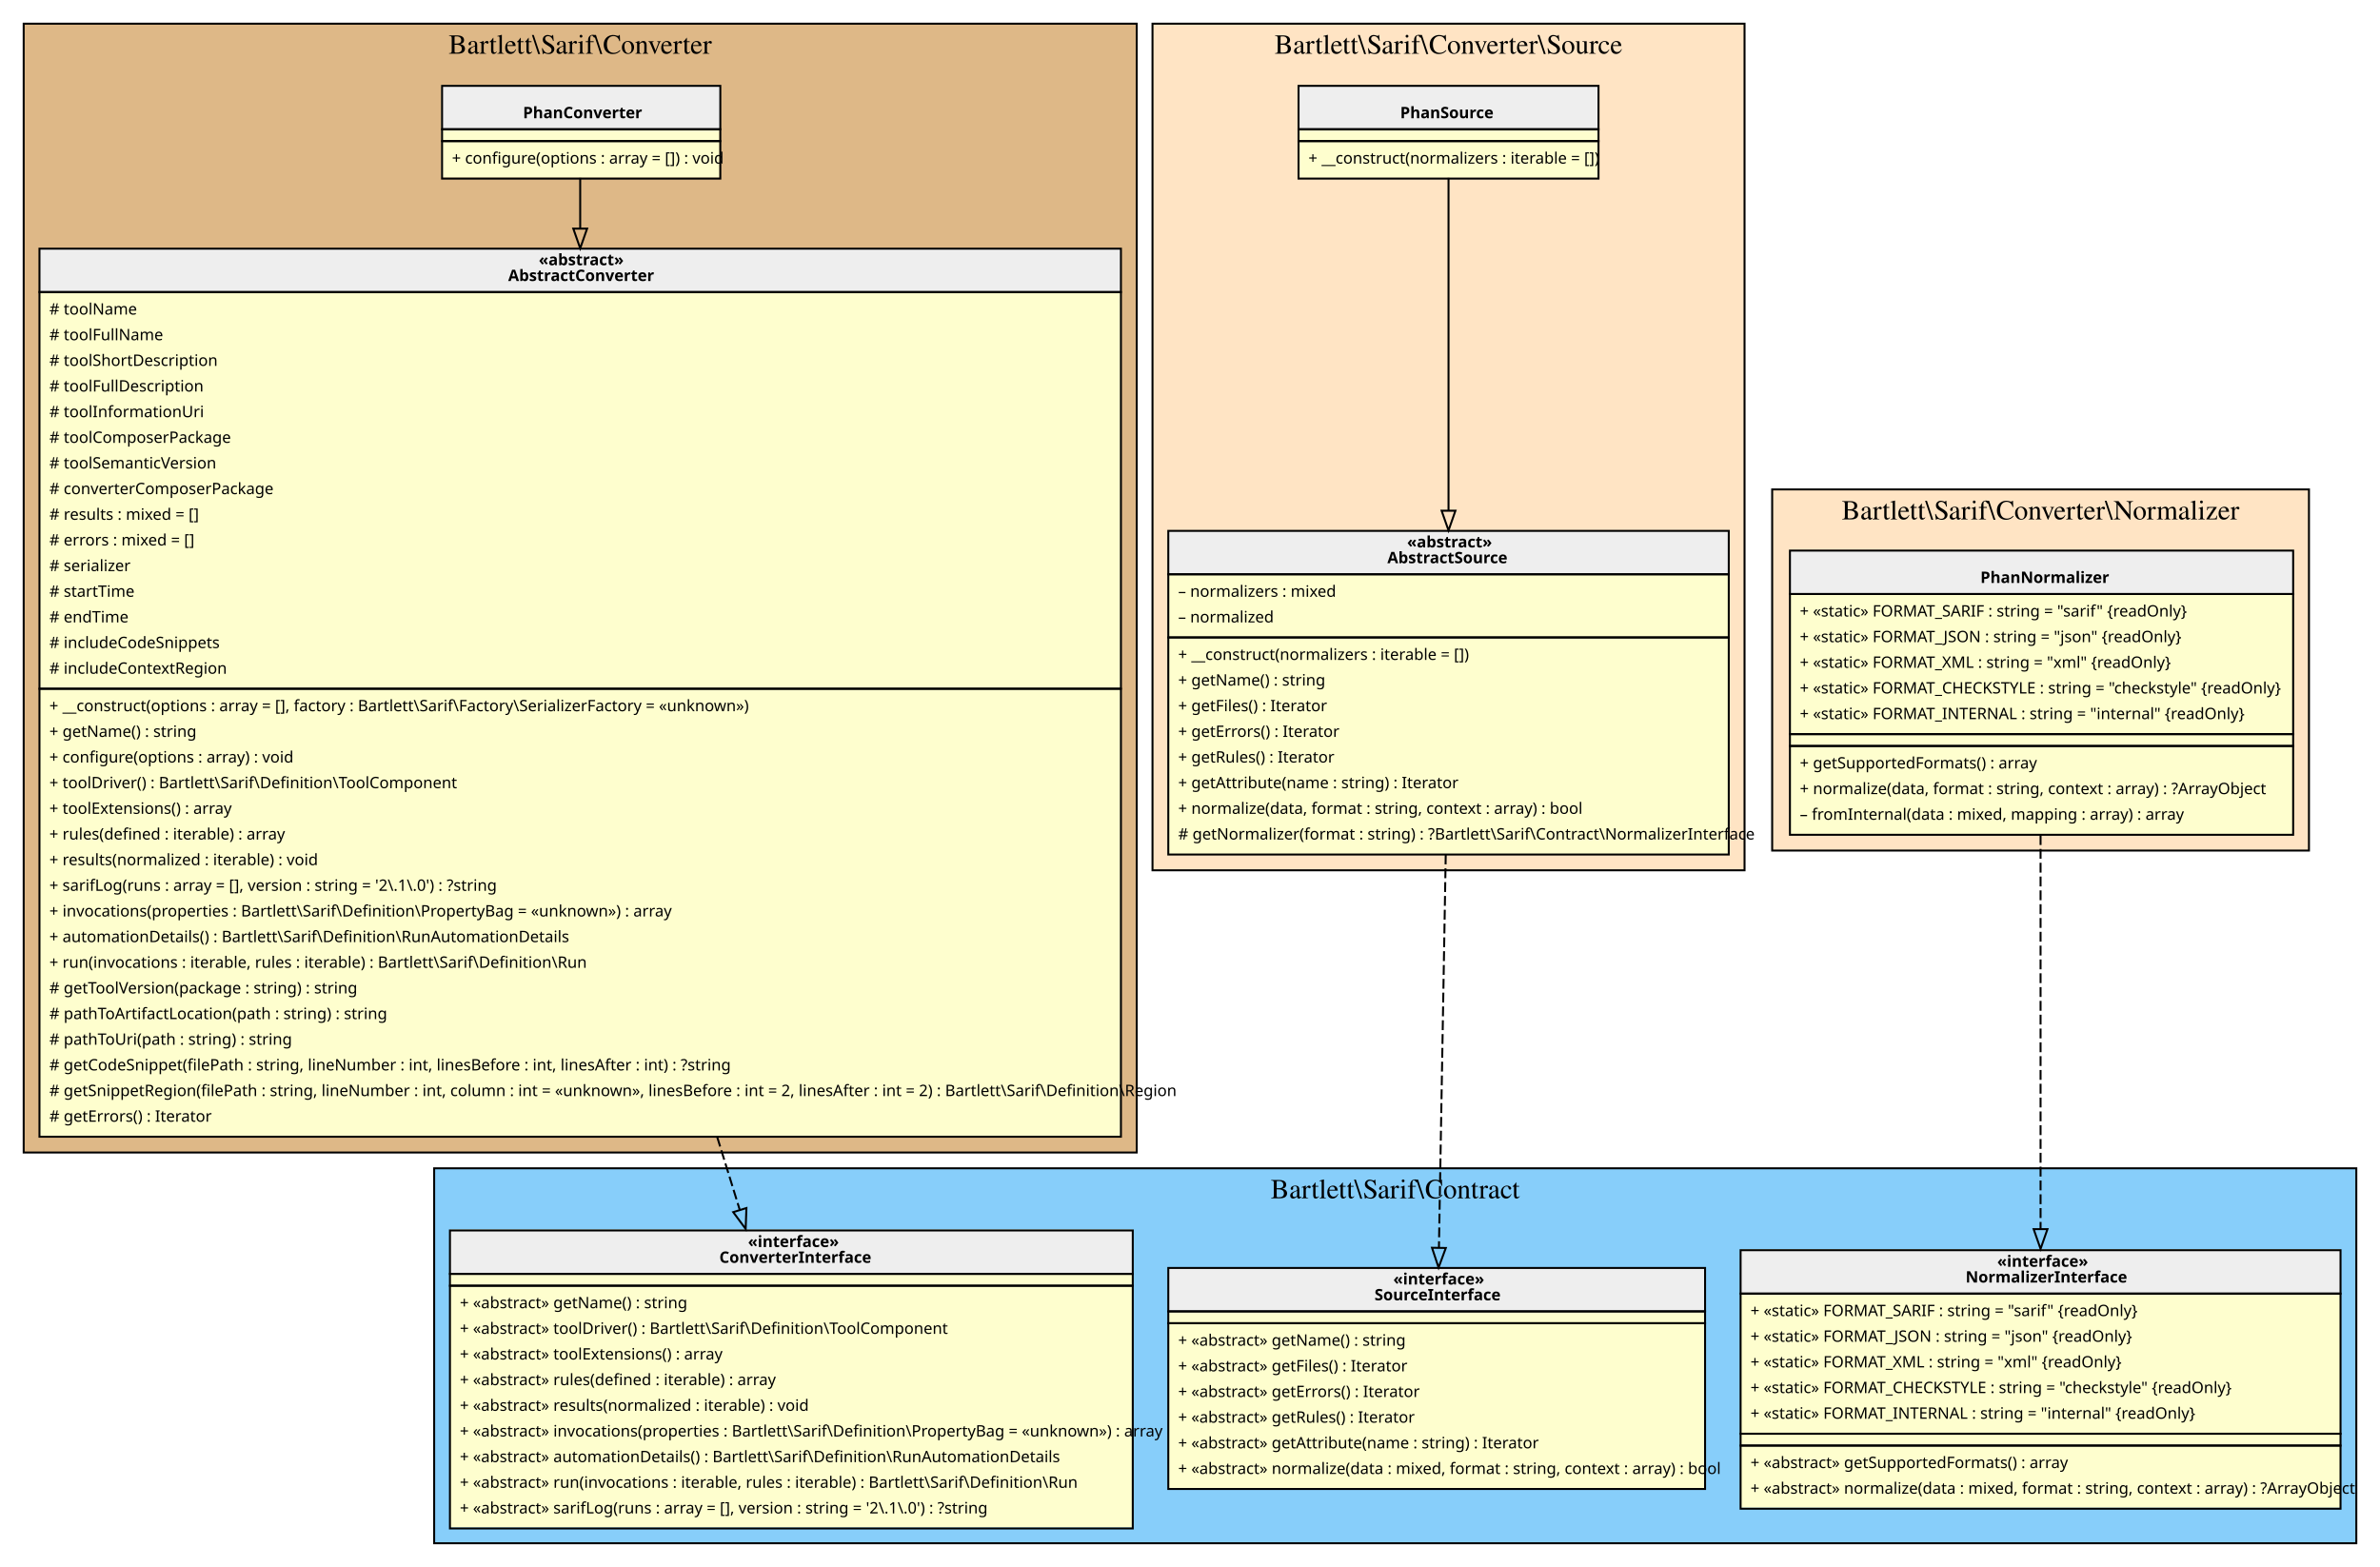
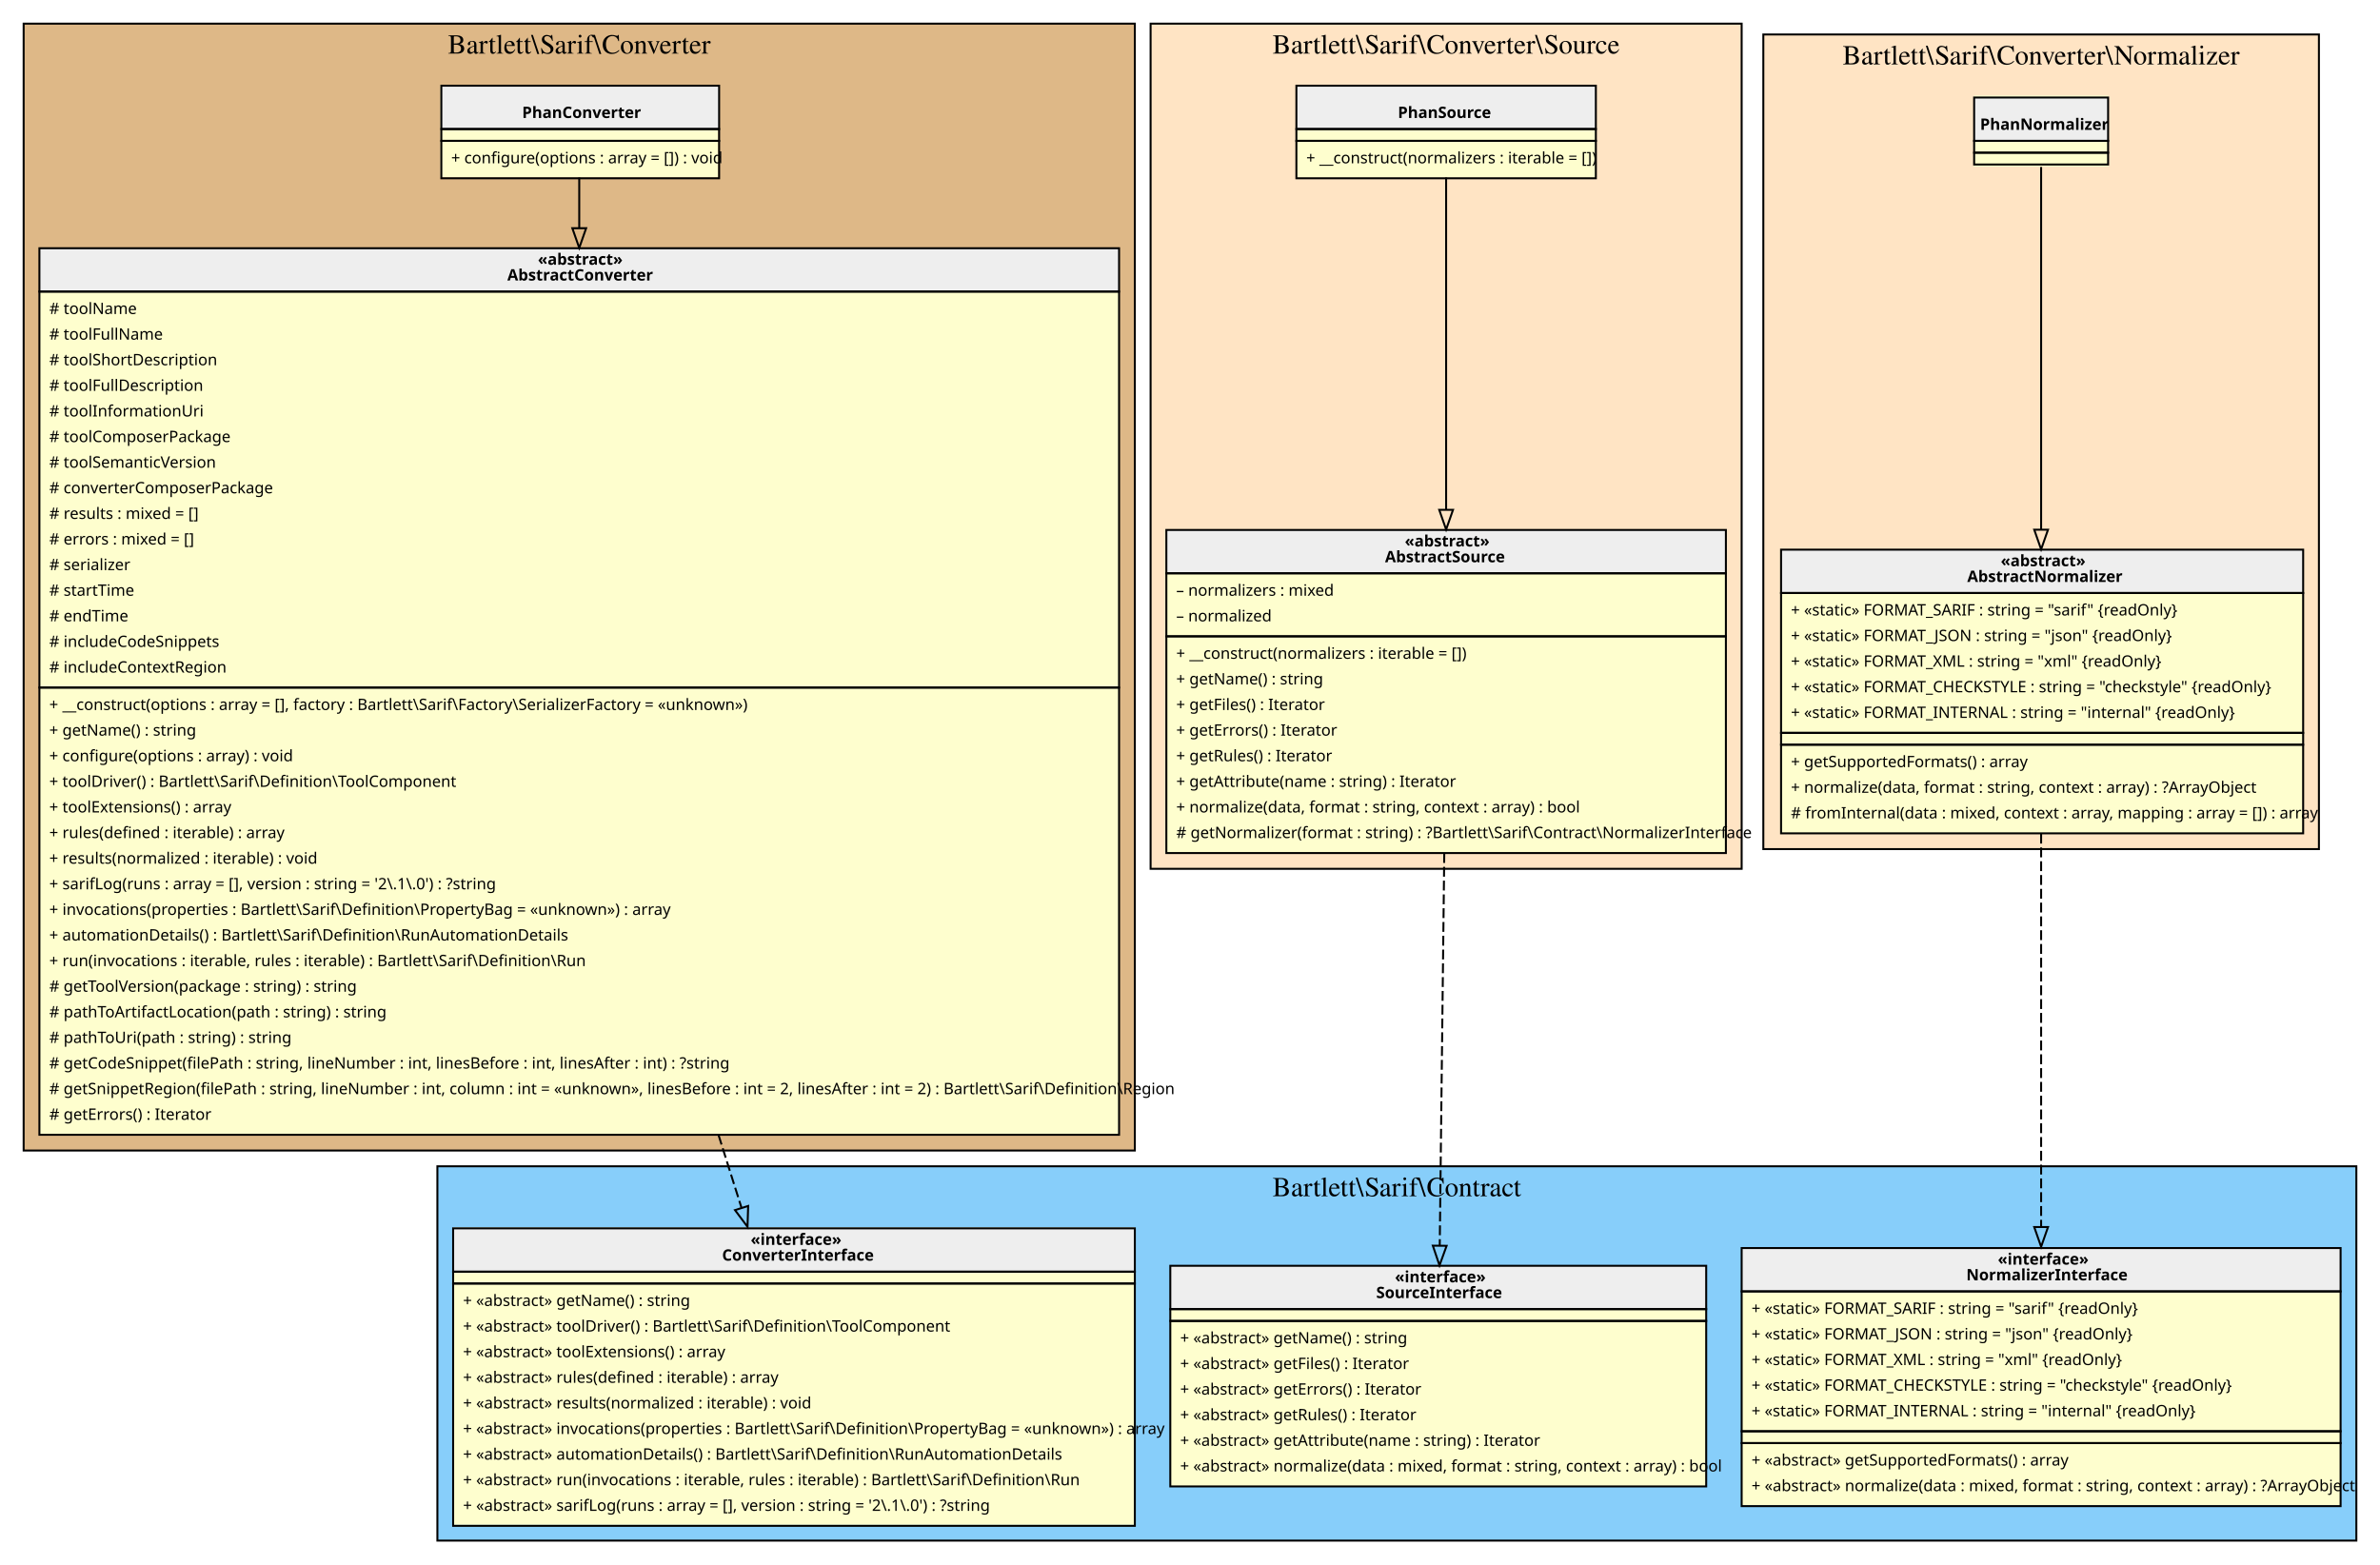
- <svg xmlns="http://www.w3.org/2000/svg" width="1206pt" height="794pt" viewBox="0.00 0.00 1206.00 794.00">
+ <svg xmlns="http://www.w3.org/2000/svg" width="1208pt" height="794pt" viewBox="0.00 0.00 1208.00 794.00">
  <g id="graph0" class="graph" transform="scale(1 1) rotate(0) translate(4 790)">
    <g id="clust1" class="cluster">
      <polygon fill="BurlyWood" stroke="black" points="8,-206 8,-778 572,-778 572,-206 8,-206" />
      <text text-anchor="middle" x="290" y="-762.8" font-family="Times,serif" font-size="14.00">Bartlett\Sarif\Converter</text>
    </g>
    <g id="clust2" class="cluster">
-       <polygon fill="LightSkyBlue" stroke="black" points="216,-8 216,-198 1190,-198 1190,-8 216,-8" />
-       <text text-anchor="middle" x="703" y="-182.8" font-family="Times,serif" font-size="14.00">Bartlett\Sarif\Contract</text>
+       <polygon fill="LightSkyBlue" stroke="black" points="218,-8 218,-198 1192,-198 1192,-8 218,-8" />
+       <text text-anchor="middle" x="705" y="-182.8" font-family="Times,serif" font-size="14.00">Bartlett\Sarif\Contract</text>
    </g>
    <g id="clust3" class="cluster">
      <polygon fill="Bisque" stroke="black" points="580,-349 580,-778 880,-778 880,-349 580,-349" />
      <text text-anchor="middle" x="730" y="-762.8" font-family="Times,serif" font-size="14.00">Bartlett\Sarif\Converter\Source</text>
    </g>
    <g id="clust4" class="cluster">
-       <polygon fill="Bisque" stroke="black" points="894,-359 894,-542 1166,-542 1166,-359 894,-359" />
-       <text text-anchor="middle" x="1030" y="-526.8" font-family="Times,serif" font-size="14.00">Bartlett\Sarif\Converter\Normalizer</text>
+       <polygon fill="Bisque" stroke="black" points="891,-359 891,-772.5 1173,-772.5 1173,-359 891,-359" />
+       <text text-anchor="middle" x="1032" y="-757.3" font-family="Times,serif" font-size="14.00">Bartlett\Sarif\Converter\Normalizer</text>
    </g>
    <g id="node1" class="node">
      <polygon fill="#fefece" stroke="transparent" points="360.5,-747 219.5,-747 219.5,-700 360.5,-700 360.5,-747" />
      <polygon fill="#eeeeee" stroke="transparent" points="220,-724.5 220,-746.5 361,-746.5 361,-724.5 220,-724.5" />
      <polygon fill="none" stroke="black" points="220,-724.5 220,-746.5 361,-746.5 361,-724.5 220,-724.5" />
      <text text-anchor="start" x="261" y="-730.1" font-family="Verdana" font-weight="bold" font-size="8.00">PhanConverter</text>
      <polygon fill="none" stroke="black" points="220,-718.5 220,-724.5 361,-724.5 361,-718.5 220,-718.5" />
      <polygon fill="none" stroke="black" points="220,-699.5 220,-718.5 361,-718.5 361,-699.5 220,-699.5" />
      <text text-anchor="start" x="225" y="-707.1" font-family="Verdana" font-size="8.00">+ configure(options : array = []) : void</text>
    </g>
    <g id="node2" class="node">
      <polygon fill="#fefece" stroke="transparent" points="564,-664 16,-664 16,-214 564,-214 564,-664" />
      <polygon fill="#eeeeee" stroke="transparent" points="16,-642 16,-664 564,-664 564,-642 16,-642" />
      <polygon fill="none" stroke="black" points="16,-642 16,-664 564,-664 564,-642 16,-642" />
      <text text-anchor="start" x="269" y="-655.6" font-family="Verdana" font-weight="bold" font-size="8.00">«abstract»</text>
      <text text-anchor="start" x="253.5" y="-647.6" font-family="Verdana" font-weight="bold" font-size="8.00">AbstractConverter</text>
      <polygon fill="none" stroke="black" points="16,-441 16,-642 564,-642 564,-441 16,-441" />
      <text text-anchor="start" x="21" y="-630.6" font-family="Verdana" font-size="8.00"># toolName</text>
      <text text-anchor="start" x="21" y="-617.6" font-family="Verdana" font-size="8.00"># toolFullName</text>
      <text text-anchor="start" x="21" y="-604.6" font-family="Verdana" font-size="8.00"># toolShortDescription</text>
      <text text-anchor="start" x="21" y="-591.6" font-family="Verdana" font-size="8.00"># toolFullDescription</text>
      <text text-anchor="start" x="21" y="-578.6" font-family="Verdana" font-size="8.00"># toolInformationUri</text>
      <text text-anchor="start" x="21" y="-565.6" font-family="Verdana" font-size="8.00"># toolComposerPackage</text>
      <text text-anchor="start" x="21" y="-552.6" font-family="Verdana" font-size="8.00"># toolSemanticVersion</text>
      <text text-anchor="start" x="21" y="-539.6" font-family="Verdana" font-size="8.00"># converterComposerPackage</text>
      <text text-anchor="start" x="21" y="-526.6" font-family="Verdana" font-size="8.00"># results : mixed = []</text>
      <text text-anchor="start" x="21" y="-513.6" font-family="Verdana" font-size="8.00"># errors : mixed = []</text>
      <text text-anchor="start" x="21" y="-500.6" font-family="Verdana" font-size="8.00"># serializer</text>
      <text text-anchor="start" x="21" y="-487.6" font-family="Verdana" font-size="8.00"># startTime</text>
      <text text-anchor="start" x="21" y="-474.6" font-family="Verdana" font-size="8.00"># endTime</text>
      <text text-anchor="start" x="21" y="-461.6" font-family="Verdana" font-size="8.00"># includeCodeSnippets</text>
      <text text-anchor="start" x="21" y="-448.6" font-family="Verdana" font-size="8.00"># includeContextRegion</text>
      <polygon fill="none" stroke="black" points="16,-214 16,-441 564,-441 564,-214 16,-214" />
      <text text-anchor="start" x="21" y="-429.6" font-family="Verdana" font-size="8.00">+ __construct(options : array = [], factory : Bartlett\Sarif\Factory\SerializerFactory = «unknown»)</text>
      <text text-anchor="start" x="21" y="-416.6" font-family="Verdana" font-size="8.00">+ getName() : string</text>
      <text text-anchor="start" x="21" y="-403.6" font-family="Verdana" font-size="8.00">+ configure(options : array) : void</text>
      <text text-anchor="start" x="21" y="-390.6" font-family="Verdana" font-size="8.00">+ toolDriver() : Bartlett\Sarif\Definition\ToolComponent</text>
      <text text-anchor="start" x="21" y="-377.6" font-family="Verdana" font-size="8.00">+ toolExtensions() : array</text>
      <text text-anchor="start" x="21" y="-364.6" font-family="Verdana" font-size="8.00">+ rules(defined : iterable) : array</text>
      <text text-anchor="start" x="21" y="-351.6" font-family="Verdana" font-size="8.00">+ results(normalized : iterable) : void</text>
      <text text-anchor="start" x="21" y="-338.6" font-family="Verdana" font-size="8.00">+ sarifLog(runs : array = [], version : string = '2\.1\.0') : ?string</text>
      <text text-anchor="start" x="21" y="-325.6" font-family="Verdana" font-size="8.00">+ invocations(properties : Bartlett\Sarif\Definition\PropertyBag = «unknown») : array</text>
      <text text-anchor="start" x="21" y="-312.6" font-family="Verdana" font-size="8.00">+ automationDetails() : Bartlett\Sarif\Definition\RunAutomationDetails</text>
      <text text-anchor="start" x="21" y="-299.6" font-family="Verdana" font-size="8.00">+ run(invocations : iterable, rules : iterable) : Bartlett\Sarif\Definition\Run</text>
      <text text-anchor="start" x="21" y="-286.6" font-family="Verdana" font-size="8.00"># getToolVersion(package : string) : string</text>
      <text text-anchor="start" x="21" y="-273.6" font-family="Verdana" font-size="8.00"># pathToArtifactLocation(path : string) : string</text>
      <text text-anchor="start" x="21" y="-260.6" font-family="Verdana" font-size="8.00"># pathToUri(path : string) : string</text>
      <text text-anchor="start" x="21" y="-247.6" font-family="Verdana" font-size="8.00"># getCodeSnippet(filePath : string, lineNumber : int, linesBefore : int, linesAfter : int) : ?string</text>
      <text text-anchor="start" x="21" y="-234.6" font-family="Verdana" font-size="8.00"># getSnippetRegion(filePath : string, lineNumber : int, column : int = «unknown», linesBefore : int = 2, linesAfter : int = 2) : Bartlett\Sarif\Definition\Region</text>
      <text text-anchor="start" x="21" y="-221.6" font-family="Verdana" font-size="8.00"># getErrors() : Iterator</text>
    </g>
    <g id="edge2" class="edge">
      <path fill="none" stroke="black" d="M290,-699.86C290,-692.64 290,-683.97 290,-674.23" />
      <polygon fill="none" stroke="black" points="293.5,-674.16 290,-664.16 286.5,-674.16 293.5,-674.16" />
    </g>
    <g id="node3" class="node">
-       <polygon fill="#fefece" stroke="transparent" points="570,-167 224,-167 224,-16 570,-16 570,-167" />
-       <polygon fill="#eeeeee" stroke="transparent" points="224,-144.5 224,-166.5 570,-166.5 570,-144.5 224,-144.5" />
-       <polygon fill="none" stroke="black" points="224,-144.5 224,-166.5 570,-166.5 570,-144.5 224,-144.5" />
-       <text text-anchor="start" x="375" y="-158.1" font-family="Verdana" font-weight="bold" font-size="8.00">«interface»</text>
-       <text text-anchor="start" x="360.5" y="-150.1" font-family="Verdana" font-weight="bold" font-size="8.00">ConverterInterface</text>
-       <polygon fill="none" stroke="black" points="224,-138.5 224,-144.5 570,-144.5 570,-138.5 224,-138.5" />
-       <polygon fill="none" stroke="black" points="224,-15.5 224,-138.5 570,-138.5 570,-15.5 224,-15.5" />
-       <text text-anchor="start" x="229" y="-127.1" font-family="Verdana" font-size="8.00">+ «abstract» getName() : string</text>
-       <text text-anchor="start" x="229" y="-114.1" font-family="Verdana" font-size="8.00">+ «abstract» toolDriver() : Bartlett\Sarif\Definition\ToolComponent</text>
-       <text text-anchor="start" x="229" y="-101.1" font-family="Verdana" font-size="8.00">+ «abstract» toolExtensions() : array</text>
-       <text text-anchor="start" x="229" y="-88.1" font-family="Verdana" font-size="8.00">+ «abstract» rules(defined : iterable) : array</text>
-       <text text-anchor="start" x="229" y="-75.1" font-family="Verdana" font-size="8.00">+ «abstract» results(normalized : iterable) : void</text>
-       <text text-anchor="start" x="229" y="-62.1" font-family="Verdana" font-size="8.00">+ «abstract» invocations(properties : Bartlett\Sarif\Definition\PropertyBag = «unknown») : array</text>
-       <text text-anchor="start" x="229" y="-49.1" font-family="Verdana" font-size="8.00">+ «abstract» automationDetails() : Bartlett\Sarif\Definition\RunAutomationDetails</text>
-       <text text-anchor="start" x="229" y="-36.1" font-family="Verdana" font-size="8.00">+ «abstract» run(invocations : iterable, rules : iterable) : Bartlett\Sarif\Definition\Run</text>
-       <text text-anchor="start" x="229" y="-23.1" font-family="Verdana" font-size="8.00">+ «abstract» sarifLog(runs : array = [], version : string = '2\.1\.0') : ?string</text>
+       <polygon fill="#fefece" stroke="transparent" points="572,-167 226,-167 226,-16 572,-16 572,-167" />
+       <polygon fill="#eeeeee" stroke="transparent" points="226,-144.5 226,-166.5 572,-166.5 572,-144.5 226,-144.5" />
+       <polygon fill="none" stroke="black" points="226,-144.5 226,-166.5 572,-166.5 572,-144.5 226,-144.5" />
+       <text text-anchor="start" x="377" y="-158.1" font-family="Verdana" font-weight="bold" font-size="8.00">«interface»</text>
+       <text text-anchor="start" x="362.5" y="-150.1" font-family="Verdana" font-weight="bold" font-size="8.00">ConverterInterface</text>
+       <polygon fill="none" stroke="black" points="226,-138.5 226,-144.5 572,-144.5 572,-138.5 226,-138.5" />
+       <polygon fill="none" stroke="black" points="226,-15.5 226,-138.5 572,-138.5 572,-15.5 226,-15.5" />
+       <text text-anchor="start" x="231" y="-127.1" font-family="Verdana" font-size="8.00">+ «abstract» getName() : string</text>
+       <text text-anchor="start" x="231" y="-114.1" font-family="Verdana" font-size="8.00">+ «abstract» toolDriver() : Bartlett\Sarif\Definition\ToolComponent</text>
+       <text text-anchor="start" x="231" y="-101.1" font-family="Verdana" font-size="8.00">+ «abstract» toolExtensions() : array</text>
+       <text text-anchor="start" x="231" y="-88.1" font-family="Verdana" font-size="8.00">+ «abstract» rules(defined : iterable) : array</text>
+       <text text-anchor="start" x="231" y="-75.1" font-family="Verdana" font-size="8.00">+ «abstract» results(normalized : iterable) : void</text>
+       <text text-anchor="start" x="231" y="-62.1" font-family="Verdana" font-size="8.00">+ «abstract» invocations(properties : Bartlett\Sarif\Definition\PropertyBag = «unknown») : array</text>
+       <text text-anchor="start" x="231" y="-49.1" font-family="Verdana" font-size="8.00">+ «abstract» automationDetails() : Bartlett\Sarif\Definition\RunAutomationDetails</text>
+       <text text-anchor="start" x="231" y="-36.1" font-family="Verdana" font-size="8.00">+ «abstract» run(invocations : iterable, rules : iterable) : Bartlett\Sarif\Definition\Run</text>
+       <text text-anchor="start" x="231" y="-23.1" font-family="Verdana" font-size="8.00">+ «abstract» sarifLog(runs : array = [], version : string = '2\.1\.0') : ?string</text>
    </g>
    <g id="edge1" class="edge">
-       <path fill="none" stroke="black" stroke-dasharray="5,2" d="M359.43,-213.82C363.4,-200.99 367.24,-188.58 370.86,-176.9" />
-       <polygon fill="none" stroke="black" points="374.23,-177.86 373.84,-167.28 367.54,-175.79 374.23,-177.86" />
+       <path fill="none" stroke="black" stroke-dasharray="5,2" d="M360.72,-213.82C364.77,-200.99 368.69,-188.58 372.37,-176.9" />
+       <polygon fill="none" stroke="black" points="375.74,-177.87 375.41,-167.28 369.06,-175.76 375.74,-177.87" />
    </g>
    <g id="node4" class="node">
-       <polygon fill="#fefece" stroke="transparent" points="860,-147.5 588,-147.5 588,-35.5 860,-35.5 860,-147.5" />
-       <polygon fill="#eeeeee" stroke="transparent" points="588,-125.5 588,-147.5 860,-147.5 860,-125.5 588,-125.5" />
-       <polygon fill="none" stroke="black" points="588,-125.5 588,-147.5 860,-147.5 860,-125.5 588,-125.5" />
-       <text text-anchor="start" x="702" y="-139.1" font-family="Verdana" font-weight="bold" font-size="8.00">«interface»</text>
-       <text text-anchor="start" x="692.5" y="-131.1" font-family="Verdana" font-weight="bold" font-size="8.00">SourceInterface</text>
-       <polygon fill="none" stroke="black" points="588,-119.5 588,-125.5 860,-125.5 860,-119.5 588,-119.5" />
-       <polygon fill="none" stroke="black" points="588,-35.5 588,-119.5 860,-119.5 860,-35.5 588,-35.5" />
-       <text text-anchor="start" x="593" y="-108.1" font-family="Verdana" font-size="8.00">+ «abstract» getName() : string</text>
-       <text text-anchor="start" x="593" y="-95.1" font-family="Verdana" font-size="8.00">+ «abstract» getFiles() : Iterator</text>
-       <text text-anchor="start" x="593" y="-82.1" font-family="Verdana" font-size="8.00">+ «abstract» getErrors() : Iterator</text>
-       <text text-anchor="start" x="593" y="-69.1" font-family="Verdana" font-size="8.00">+ «abstract» getRules() : Iterator</text>
-       <text text-anchor="start" x="593" y="-56.1" font-family="Verdana" font-size="8.00">+ «abstract» getAttribute(name : string) : Iterator</text>
-       <text text-anchor="start" x="593" y="-43.1" font-family="Verdana" font-size="8.00">+ «abstract» normalize(data : mixed, format : string, context : array) : bool</text>
+       <polygon fill="#fefece" stroke="transparent" points="862,-147.5 590,-147.5 590,-35.5 862,-35.5 862,-147.5" />
+       <polygon fill="#eeeeee" stroke="transparent" points="590,-125.5 590,-147.5 862,-147.5 862,-125.5 590,-125.5" />
+       <polygon fill="none" stroke="black" points="590,-125.5 590,-147.5 862,-147.5 862,-125.5 590,-125.5" />
+       <text text-anchor="start" x="704" y="-139.1" font-family="Verdana" font-weight="bold" font-size="8.00">«interface»</text>
+       <text text-anchor="start" x="694.5" y="-131.1" font-family="Verdana" font-weight="bold" font-size="8.00">SourceInterface</text>
+       <polygon fill="none" stroke="black" points="590,-119.5 590,-125.5 862,-125.5 862,-119.5 590,-119.5" />
+       <polygon fill="none" stroke="black" points="590,-35.5 590,-119.5 862,-119.5 862,-35.5 590,-35.5" />
+       <text text-anchor="start" x="595" y="-108.1" font-family="Verdana" font-size="8.00">+ «abstract» getName() : string</text>
+       <text text-anchor="start" x="595" y="-95.1" font-family="Verdana" font-size="8.00">+ «abstract» getFiles() : Iterator</text>
+       <text text-anchor="start" x="595" y="-82.1" font-family="Verdana" font-size="8.00">+ «abstract» getErrors() : Iterator</text>
+       <text text-anchor="start" x="595" y="-69.1" font-family="Verdana" font-size="8.00">+ «abstract» getRules() : Iterator</text>
+       <text text-anchor="start" x="595" y="-56.1" font-family="Verdana" font-size="8.00">+ «abstract» getAttribute(name : string) : Iterator</text>
+       <text text-anchor="start" x="595" y="-43.1" font-family="Verdana" font-size="8.00">+ «abstract» normalize(data : mixed, format : string, context : array) : bool</text>
    </g>
    <g id="node5" class="node">
-       <polygon fill="#fefece" stroke="transparent" points="1182,-157 878,-157 878,-26 1182,-26 1182,-157" />
-       <polygon fill="#eeeeee" stroke="transparent" points="878,-134.5 878,-156.5 1182,-156.5 1182,-134.5 878,-134.5" />
-       <polygon fill="none" stroke="black" points="878,-134.5 878,-156.5 1182,-156.5 1182,-134.5 878,-134.5" />
-       <text text-anchor="start" x="1008" y="-148.1" font-family="Verdana" font-weight="bold" font-size="8.00">«interface»</text>
-       <text text-anchor="start" x="992" y="-140.1" font-family="Verdana" font-weight="bold" font-size="8.00">NormalizerInterface</text>
-       <polygon fill="none" stroke="black" points="878,-63.5 878,-134.5 1182,-134.5 1182,-63.5 878,-63.5" />
-       <text text-anchor="start" x="883" y="-123.1" font-family="Verdana" font-size="8.00">+ «static» FORMAT_SARIF : string = "sarif" {readOnly}</text>
-       <text text-anchor="start" x="883" y="-110.1" font-family="Verdana" font-size="8.00">+ «static» FORMAT_JSON : string = "json" {readOnly}</text>
-       <text text-anchor="start" x="883" y="-97.1" font-family="Verdana" font-size="8.00">+ «static» FORMAT_XML : string = "xml" {readOnly}</text>
-       <text text-anchor="start" x="883" y="-84.1" font-family="Verdana" font-size="8.00">+ «static» FORMAT_CHECKSTYLE : string = "checkstyle" {readOnly}</text>
-       <text text-anchor="start" x="883" y="-71.1" font-family="Verdana" font-size="8.00">+ «static» FORMAT_INTERNAL : string = "internal" {readOnly}</text>
-       <polygon fill="none" stroke="black" points="878,-57.5 878,-63.5 1182,-63.5 1182,-57.5 878,-57.5" />
-       <polygon fill="none" stroke="black" points="878,-25.5 878,-57.5 1182,-57.5 1182,-25.5 878,-25.5" />
-       <text text-anchor="start" x="883" y="-46.1" font-family="Verdana" font-size="8.00">+ «abstract» getSupportedFormats() : array</text>
-       <text text-anchor="start" x="883" y="-33.1" font-family="Verdana" font-size="8.00">+ «abstract» normalize(data : mixed, format : string, context : array) : ?ArrayObject</text>
+       <polygon fill="#fefece" stroke="transparent" points="1184,-157 880,-157 880,-26 1184,-26 1184,-157" />
+       <polygon fill="#eeeeee" stroke="transparent" points="880,-134.5 880,-156.5 1184,-156.5 1184,-134.5 880,-134.5" />
+       <polygon fill="none" stroke="black" points="880,-134.5 880,-156.5 1184,-156.5 1184,-134.5 880,-134.5" />
+       <text text-anchor="start" x="1010" y="-148.1" font-family="Verdana" font-weight="bold" font-size="8.00">«interface»</text>
+       <text text-anchor="start" x="994" y="-140.1" font-family="Verdana" font-weight="bold" font-size="8.00">NormalizerInterface</text>
+       <polygon fill="none" stroke="black" points="880,-63.5 880,-134.5 1184,-134.5 1184,-63.5 880,-63.5" />
+       <text text-anchor="start" x="885" y="-123.1" font-family="Verdana" font-size="8.00">+ «static» FORMAT_SARIF : string = "sarif" {readOnly}</text>
+       <text text-anchor="start" x="885" y="-110.1" font-family="Verdana" font-size="8.00">+ «static» FORMAT_JSON : string = "json" {readOnly}</text>
+       <text text-anchor="start" x="885" y="-97.1" font-family="Verdana" font-size="8.00">+ «static» FORMAT_XML : string = "xml" {readOnly}</text>
+       <text text-anchor="start" x="885" y="-84.1" font-family="Verdana" font-size="8.00">+ «static» FORMAT_CHECKSTYLE : string = "checkstyle" {readOnly}</text>
+       <text text-anchor="start" x="885" y="-71.1" font-family="Verdana" font-size="8.00">+ «static» FORMAT_INTERNAL : string = "internal" {readOnly}</text>
+       <polygon fill="none" stroke="black" points="880,-57.5 880,-63.5 1184,-63.5 1184,-57.5 880,-57.5" />
+       <polygon fill="none" stroke="black" points="880,-25.5 880,-57.5 1184,-57.5 1184,-25.5 880,-25.5" />
+       <text text-anchor="start" x="885" y="-46.1" font-family="Verdana" font-size="8.00">+ «abstract» getSupportedFormats() : array</text>
+       <text text-anchor="start" x="885" y="-33.1" font-family="Verdana" font-size="8.00">+ «abstract» normalize(data : mixed, format : string, context : array) : ?ArrayObject</text>
    </g>
    <g id="node6" class="node">
      <polygon fill="#fefece" stroke="transparent" points="806,-747 654,-747 654,-700 806,-700 806,-747" />
      <polygon fill="#eeeeee" stroke="transparent" points="654,-724.5 654,-746.5 806,-746.5 806,-724.5 654,-724.5" />
      <polygon fill="none" stroke="black" points="654,-724.5 654,-746.5 806,-746.5 806,-724.5 654,-724.5" />
      <text text-anchor="start" x="705.5" y="-730.1" font-family="Verdana" font-weight="bold" font-size="8.00">PhanSource</text>
      <polygon fill="none" stroke="black" points="654,-718.5 654,-724.5 806,-724.5 806,-718.5 654,-718.5" />
      <polygon fill="none" stroke="black" points="654,-699.5 654,-718.5 806,-718.5 806,-699.5 654,-699.5" />
      <text text-anchor="start" x="659" y="-707.1" font-family="Verdana" font-size="8.00">+ __construct(normalizers : iterable = [])</text>
    </g>
    <g id="node7" class="node">
      <polygon fill="#fefece" stroke="transparent" points="872,-521 588,-521 588,-357 872,-357 872,-521" />
      <polygon fill="#eeeeee" stroke="transparent" points="588,-499 588,-521 872,-521 872,-499 588,-499" />
      <polygon fill="none" stroke="black" points="588,-499 588,-521 872,-521 872,-499 588,-499" />
      <text text-anchor="start" x="709" y="-512.6" font-family="Verdana" font-weight="bold" font-size="8.00">«abstract»</text>
      <text text-anchor="start" x="699" y="-504.6" font-family="Verdana" font-weight="bold" font-size="8.00">AbstractSource</text>
      <polygon fill="none" stroke="black" points="588,-467 588,-499 872,-499 872,-467 588,-467" />
      <text text-anchor="start" x="593" y="-487.6" font-family="Verdana" font-size="8.00">– normalizers : mixed</text>
      <text text-anchor="start" x="593" y="-474.6" font-family="Verdana" font-size="8.00">– normalized</text>
      <polygon fill="none" stroke="black" points="588,-357 588,-467 872,-467 872,-357 588,-357" />
      <text text-anchor="start" x="593" y="-455.6" font-family="Verdana" font-size="8.00">+ __construct(normalizers : iterable = [])</text>
      <text text-anchor="start" x="593" y="-442.6" font-family="Verdana" font-size="8.00">+ getName() : string</text>
      <text text-anchor="start" x="593" y="-429.6" font-family="Verdana" font-size="8.00">+ getFiles() : Iterator</text>
      <text text-anchor="start" x="593" y="-416.6" font-family="Verdana" font-size="8.00">+ getErrors() : Iterator</text>
      <text text-anchor="start" x="593" y="-403.6" font-family="Verdana" font-size="8.00">+ getRules() : Iterator</text>
      <text text-anchor="start" x="593" y="-390.6" font-family="Verdana" font-size="8.00">+ getAttribute(name : string) : Iterator</text>
      <text text-anchor="start" x="593" y="-377.6" font-family="Verdana" font-size="8.00">+ normalize(data, format : string, context : array) : bool</text>
      <text text-anchor="start" x="593" y="-364.6" font-family="Verdana" font-size="8.00"># getNormalizer(format : string) : ?Bartlett\Sarif\Contract\NormalizerInterface</text>
    </g>
    <g id="edge4" class="edge">
      <path fill="none" stroke="black" d="M730,-699.86C730,-663.66 730,-590.77 730,-531.38" />
      <polygon fill="none" stroke="black" points="733.5,-531.21 730,-521.21 726.5,-531.21 733.5,-531.21" />
    </g>
    <g id="edge3" class="edge">
-       <path fill="none" stroke="black" stroke-dasharray="5,2" d="M728.59,-357C727.54,-296.35 726.12,-214.45 725.14,-157.93" />
-       <polygon fill="none" stroke="black" points="728.63,-157.62 724.96,-147.68 721.63,-157.74 728.63,-157.62" />
+       <path fill="none" stroke="black" stroke-dasharray="5,2" d="M729.06,-357C728.36,-296.35 727.41,-214.45 726.76,-157.93" />
+       <polygon fill="none" stroke="black" points="730.25,-157.64 726.64,-147.68 723.25,-157.72 730.25,-157.64" />
    </g>
    <g id="node8" class="node">
-       <polygon fill="#fefece" stroke="transparent" points="1157.5,-511 902.5,-511 902.5,-367 1157.5,-367 1157.5,-511" />
-       <polygon fill="#eeeeee" stroke="transparent" points="903,-489 903,-511 1158,-511 1158,-489 903,-489" />
-       <polygon fill="none" stroke="black" points="903,-489 903,-511 1158,-511 1158,-489 903,-489" />
-       <text text-anchor="start" x="999.5" y="-494.6" font-family="Verdana" font-weight="bold" font-size="8.00">PhanNormalizer</text>
-       <polygon fill="none" stroke="black" points="903,-418 903,-489 1158,-489 1158,-418 903,-418" />
-       <text text-anchor="start" x="908" y="-477.6" font-family="Verdana" font-size="8.00">+ «static» FORMAT_SARIF : string = "sarif" {readOnly}</text>
-       <text text-anchor="start" x="908" y="-464.6" font-family="Verdana" font-size="8.00">+ «static» FORMAT_JSON : string = "json" {readOnly}</text>
-       <text text-anchor="start" x="908" y="-451.6" font-family="Verdana" font-size="8.00">+ «static» FORMAT_XML : string = "xml" {readOnly}</text>
-       <text text-anchor="start" x="908" y="-438.6" font-family="Verdana" font-size="8.00">+ «static» FORMAT_CHECKSTYLE : string = "checkstyle" {readOnly}</text>
-       <text text-anchor="start" x="908" y="-425.6" font-family="Verdana" font-size="8.00">+ «static» FORMAT_INTERNAL : string = "internal" {readOnly}</text>
-       <polygon fill="none" stroke="black" points="903,-412 903,-418 1158,-418 1158,-412 903,-412" />
-       <polygon fill="none" stroke="black" points="903,-367 903,-412 1158,-412 1158,-367 903,-367" />
-       <text text-anchor="start" x="908" y="-400.6" font-family="Verdana" font-size="8.00">+ getSupportedFormats() : array</text>
-       <text text-anchor="start" x="908" y="-387.6" font-family="Verdana" font-size="8.00">+ normalize(data, format : string, context : array) : ?ArrayObject</text>
-       <text text-anchor="start" x="908" y="-374.6" font-family="Verdana" font-size="8.00">– fromInternal(data : mixed, mapping : array) : array</text>
+       <polygon fill="#fefece" stroke="transparent" points="1066,-741.5 998,-741.5 998,-705.5 1066,-705.5 1066,-741.5" />
+       <polygon fill="#eeeeee" stroke="transparent" points="998,-718.5 998,-740.5 1066,-740.5 1066,-718.5 998,-718.5" />
+       <polygon fill="none" stroke="black" points="998,-718.5 998,-740.5 1066,-740.5 1066,-718.5 998,-718.5" />
+       <text text-anchor="start" x="1001" y="-724.1" font-family="Verdana" font-weight="bold" font-size="8.00">PhanNormalizer</text>
+       <polygon fill="none" stroke="black" points="998,-712.5 998,-718.5 1066,-718.5 1066,-712.5 998,-712.5" />
+       <polygon fill="none" stroke="black" points="998,-706.5 998,-712.5 1066,-712.5 1066,-706.5 998,-706.5" />
+     </g>
+     <g id="node9" class="node">
+       <polygon fill="#fefece" stroke="transparent" points="1164.5,-511 899.5,-511 899.5,-367 1164.5,-367 1164.5,-511" />
+       <polygon fill="#eeeeee" stroke="transparent" points="900,-489 900,-511 1165,-511 1165,-489 900,-489" />
+       <polygon fill="none" stroke="black" points="900,-489 900,-511 1165,-511 1165,-489 900,-489" />
+       <text text-anchor="start" x="1011.5" y="-502.6" font-family="Verdana" font-weight="bold" font-size="8.00">«abstract»</text>
+       <text text-anchor="start" x="994.5" y="-494.6" font-family="Verdana" font-weight="bold" font-size="8.00">AbstractNormalizer</text>
+       <polygon fill="none" stroke="black" points="900,-418 900,-489 1165,-489 1165,-418 900,-418" />
+       <text text-anchor="start" x="905" y="-477.6" font-family="Verdana" font-size="8.00">+ «static» FORMAT_SARIF : string = "sarif" {readOnly}</text>
+       <text text-anchor="start" x="905" y="-464.6" font-family="Verdana" font-size="8.00">+ «static» FORMAT_JSON : string = "json" {readOnly}</text>
+       <text text-anchor="start" x="905" y="-451.6" font-family="Verdana" font-size="8.00">+ «static» FORMAT_XML : string = "xml" {readOnly}</text>
+       <text text-anchor="start" x="905" y="-438.6" font-family="Verdana" font-size="8.00">+ «static» FORMAT_CHECKSTYLE : string = "checkstyle" {readOnly}</text>
+       <text text-anchor="start" x="905" y="-425.6" font-family="Verdana" font-size="8.00">+ «static» FORMAT_INTERNAL : string = "internal" {readOnly}</text>
+       <polygon fill="none" stroke="black" points="900,-412 900,-418 1165,-418 1165,-412 900,-412" />
+       <polygon fill="none" stroke="black" points="900,-367 900,-412 1165,-412 1165,-367 900,-367" />
+       <text text-anchor="start" x="905" y="-400.6" font-family="Verdana" font-size="8.00">+ getSupportedFormats() : array</text>
+       <text text-anchor="start" x="905" y="-387.6" font-family="Verdana" font-size="8.00">+ normalize(data, format : string, context : array) : ?ArrayObject</text>
+       <text text-anchor="start" x="905" y="-374.6" font-family="Verdana" font-size="8.00"># fromInternal(data : mixed, context : array, mapping : array = []) : array</text>
+     </g>
+     <g id="edge6" class="edge">
+       <path fill="none" stroke="black" d="M1032,-705.25C1032,-669.49 1032,-585.26 1032,-521.23" />
+       <polygon fill="none" stroke="black" points="1035.5,-521.14 1032,-511.14 1028.5,-521.14 1035.5,-521.14" />
    </g>
    <g id="edge5" class="edge">
-       <path fill="none" stroke="black" stroke-dasharray="5,2" d="M1030,-366.83C1030,-308.57 1030,-226.4 1030,-167.2" />
-       <polygon fill="none" stroke="black" points="1033.5,-167.16 1030,-157.16 1026.5,-167.16 1033.5,-167.16" />
+       <path fill="none" stroke="black" stroke-dasharray="5,2" d="M1032,-366.83C1032,-308.57 1032,-226.4 1032,-167.2" />
+       <polygon fill="none" stroke="black" points="1035.5,-167.16 1032,-157.16 1028.5,-167.16 1035.5,-167.16" />
    </g>
  </g>
</svg>
